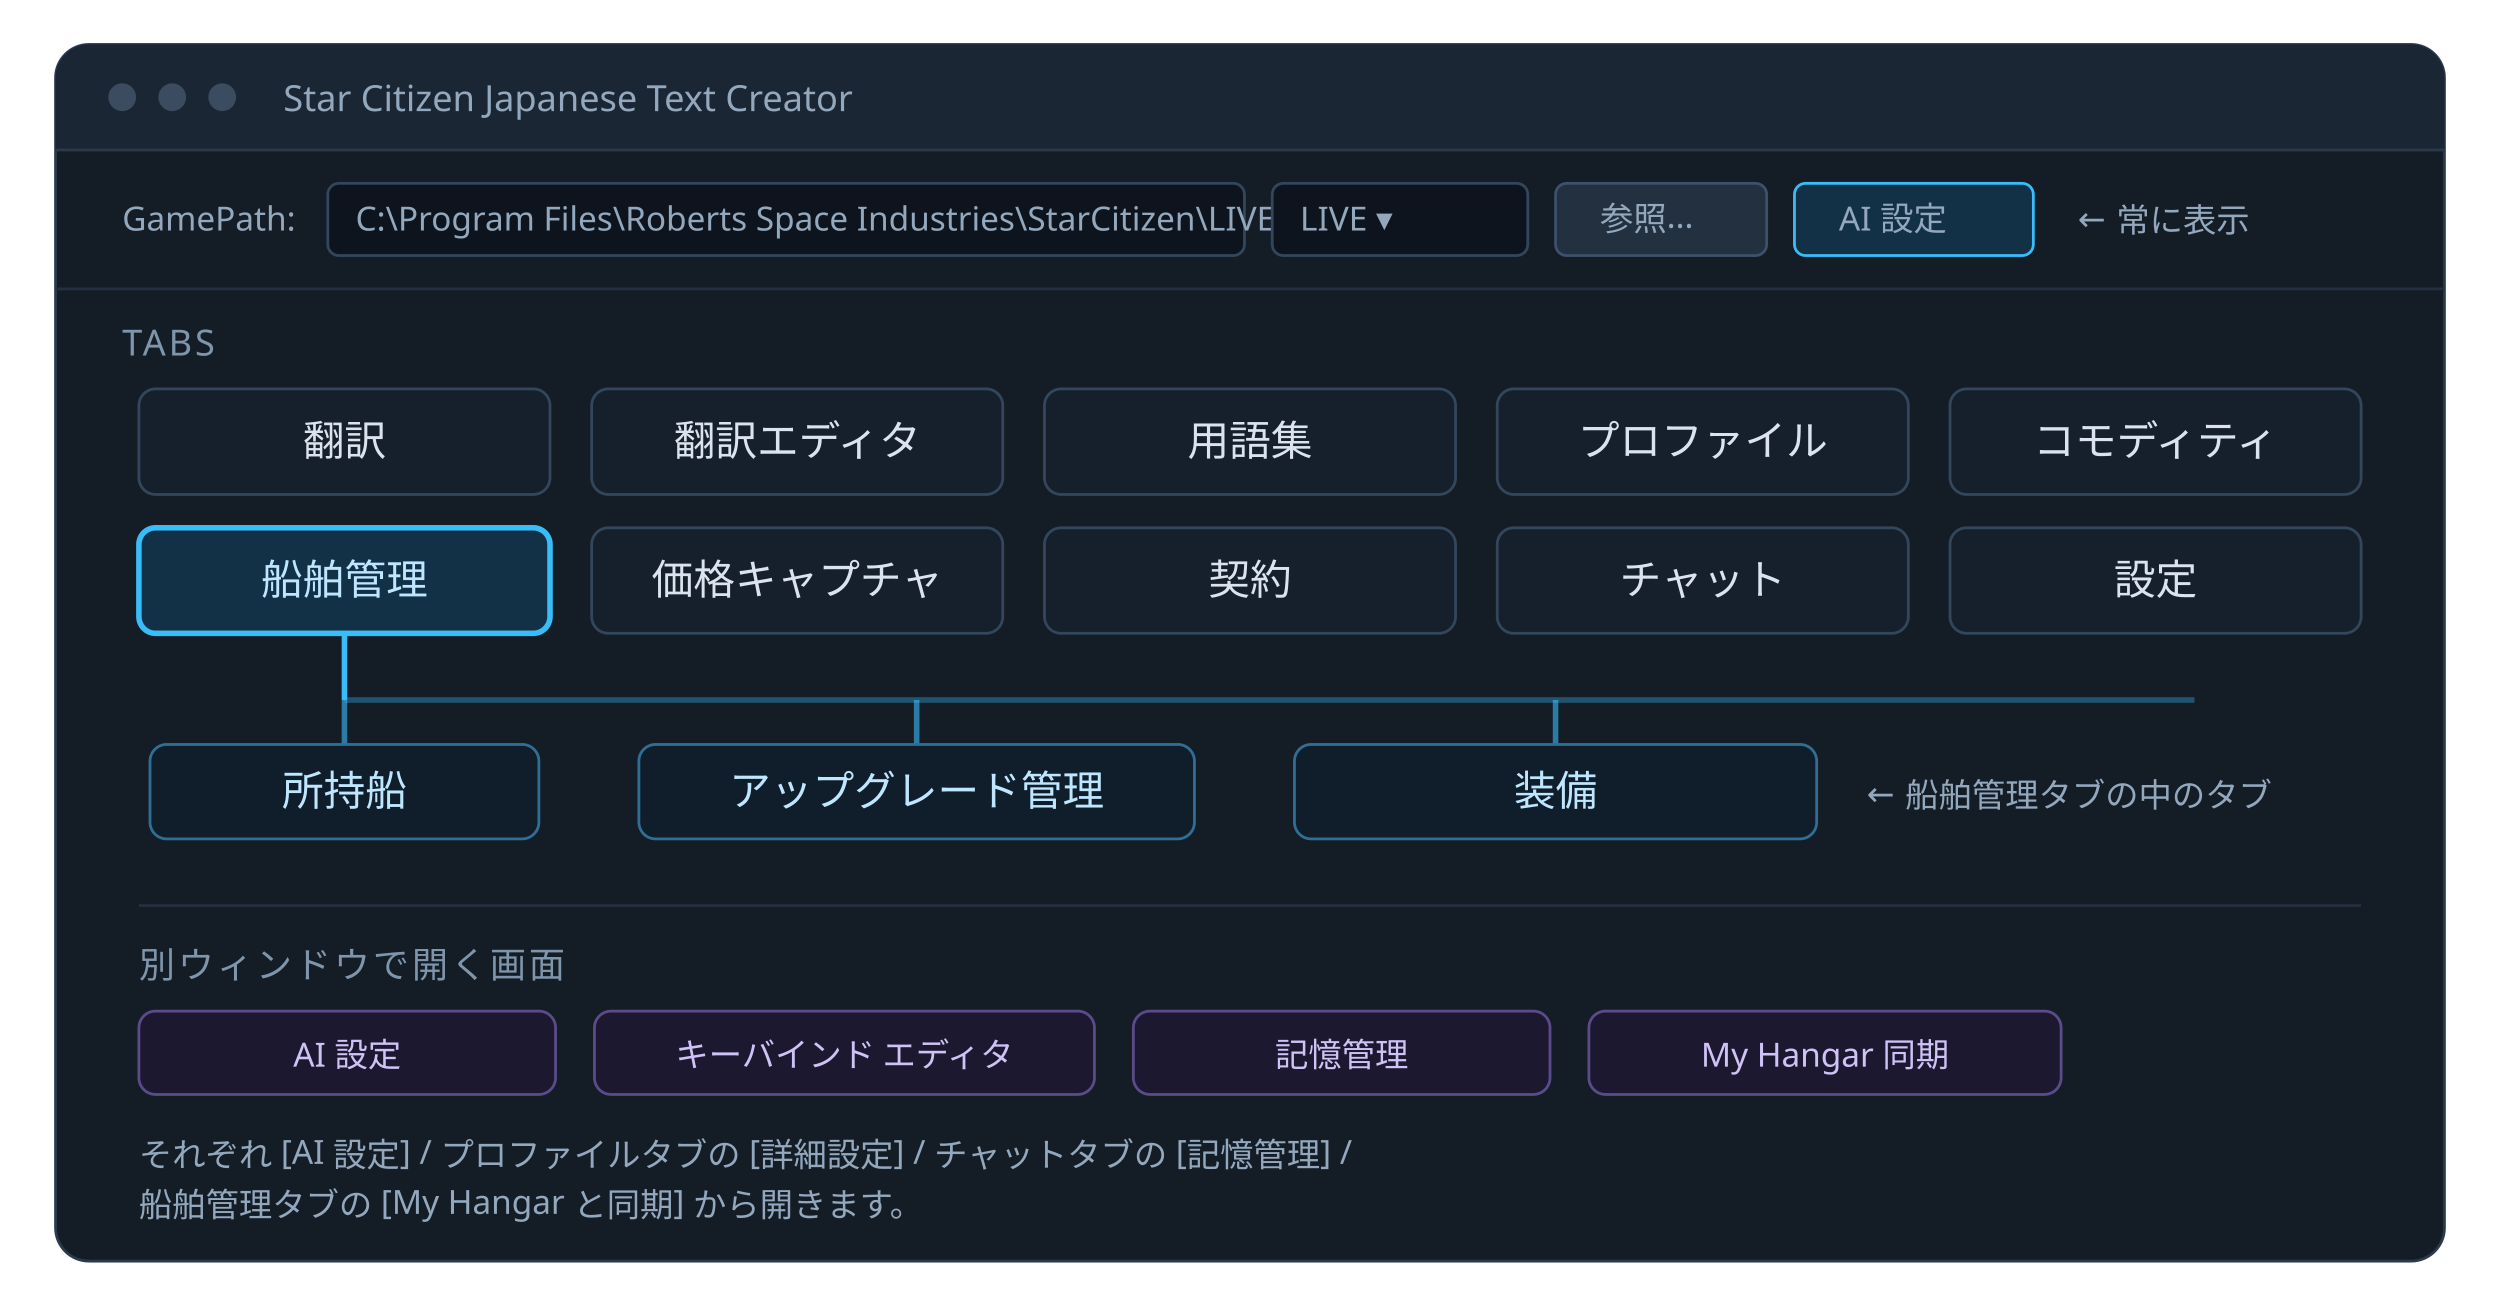
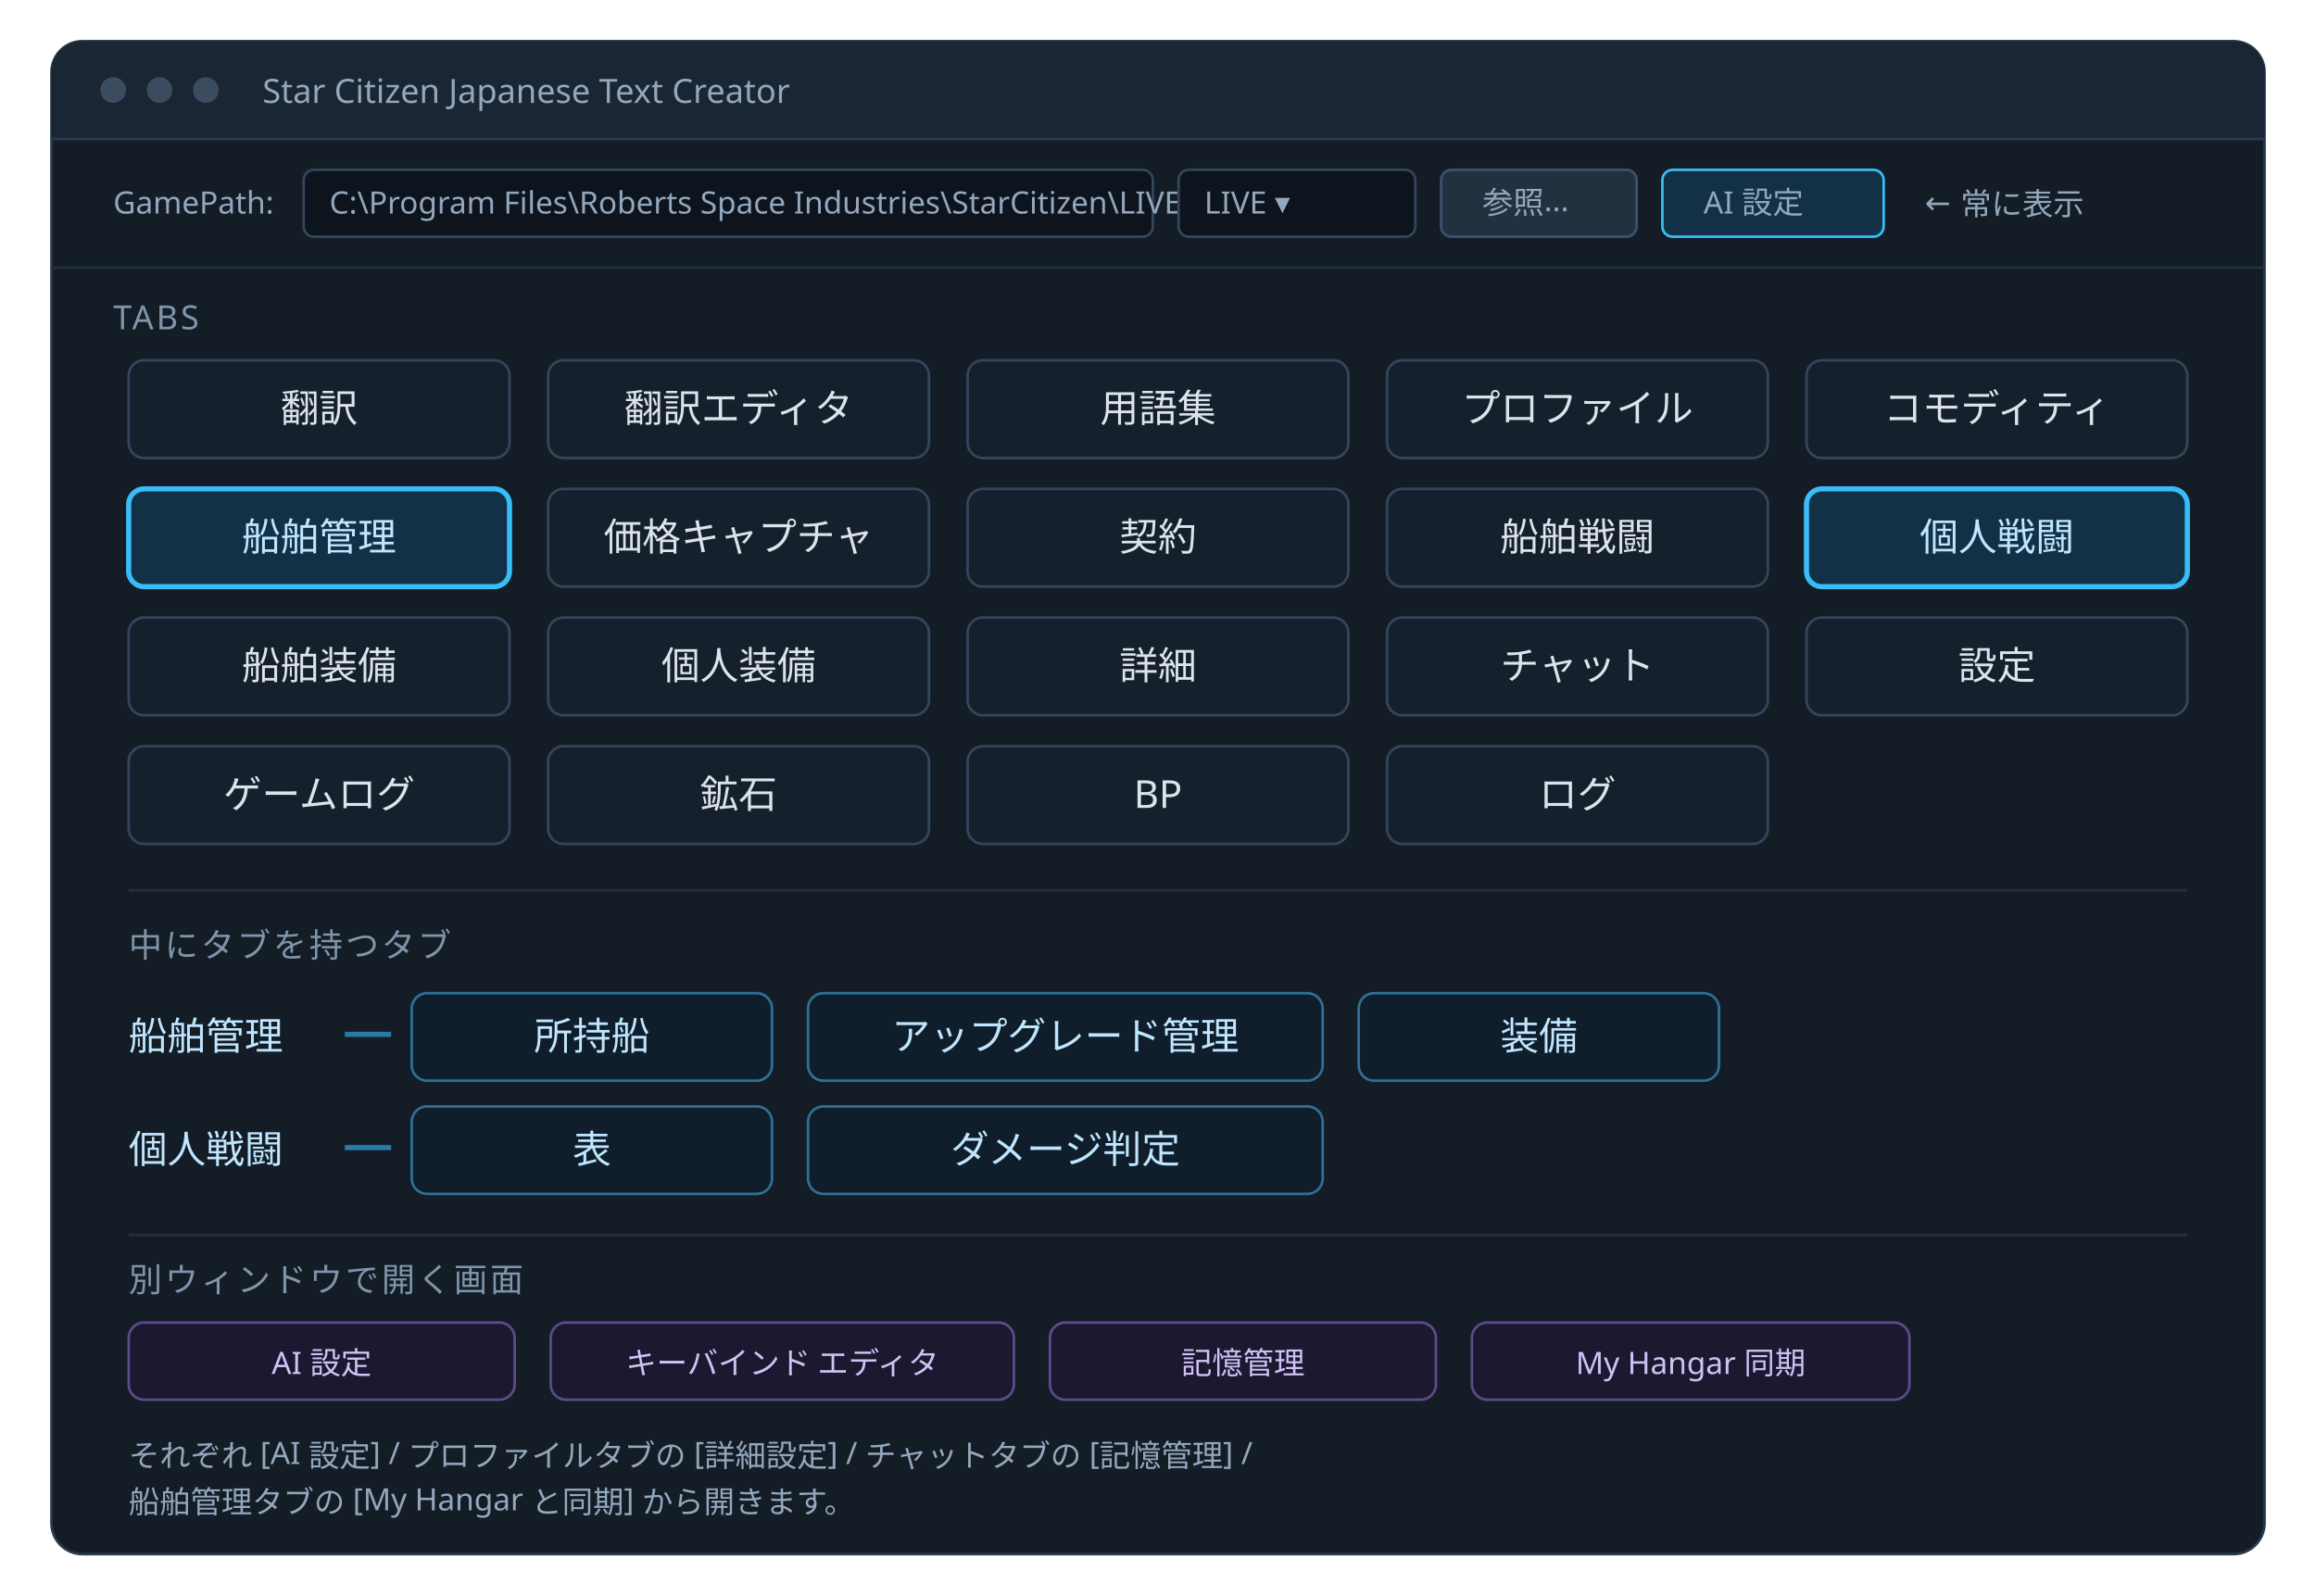
- <svg xmlns="http://www.w3.org/2000/svg" viewBox="0 0 900 470" width="900" height="470" role="img" aria-labelledby="t d">
+ <svg xmlns="http://www.w3.org/2000/svg" viewBox="0 0 900 620" width="900" height="620" role="img" aria-labelledby="t d">
  <style>
    .f { font-family: "Segoe UI","Yu Gothic UI",Meiryo,sans-serif; }
    .lbl { font-size: 15px; fill: #dbe4ee; }
    .sm  { font-size: 12px; fill: #93a7bd; }
    .tt  { font-size: 13px; fill: #93a7bd; }
    .hd  { font-size: 13px; fill: #7f95ab; letter-spacing: .08em; }
  </style>
-   <rect x="20" y="16" width="860" height="438" rx="12" fill="#141c26" stroke="#2a3a4d" />
+   <rect x="20" y="16" width="860" height="588" rx="12" fill="#141c26" stroke="#2a3a4d" />
  <path d="M20 28a12 12 0 0 1 12-12h836a12 12 0 0 1 12 12v26H20z" fill="#1b2634" />
  <circle cx="44" cy="35" r="5" fill="#3b4c60" />
  <circle cx="62" cy="35" r="5" fill="#3b4c60" />
  <circle cx="80" cy="35" r="5" fill="#3b4c60" />
  <text class="f tt" x="102" y="40">Star Citizen Japanese Text Creator</text>
  <line x1="20" y1="54" x2="880" y2="54" stroke="#2a3a4d" />
  <text class="f sm" x="44" y="83">GamePath:</text>
  <rect x="118" y="66" width="330" height="26" rx="4" fill="#0d141d" stroke="#33465c" />
  <text class="f sm" x="128" y="83">C:\Program Files\Roberts Space Industries\StarCitizen\LIVE</text>
  <rect x="458" y="66" width="92" height="26" rx="4" fill="#0d141d" stroke="#33465c" />
  <text class="f sm" x="468" y="83">LIVE ▾</text>
  <rect x="560" y="66" width="76" height="26" rx="4" fill="#22303f" stroke="#3d506d" />
  <text class="f sm" x="576" y="83">参照...</text>
  <rect x="646" y="66" width="86" height="26" rx="4" fill="#123146" stroke="#38bdf8" />
  <text class="f sm" x="662" y="83" fill="#8fd6ff">AI 設定</text>
  <text class="f sm" x="748" y="83" fill="#6f8399">← 常に表示</text>
  <line x1="20" y1="104" x2="880" y2="104" stroke="#22303f" />
  <text class="f hd" x="44" y="128">TABS</text>
  <g class="f lbl">
    <rect x="50" y="140" width="148" height="38" rx="6" fill="#16202c" stroke="#33465c" />
    <text x="124" y="164" text-anchor="middle">翻訳</text>
    <rect x="213" y="140" width="148" height="38" rx="6" fill="#16202c" stroke="#33465c" />
    <text x="287" y="164" text-anchor="middle">翻訳エディタ</text>
    <rect x="376" y="140" width="148" height="38" rx="6" fill="#16202c" stroke="#33465c" />
    <text x="450" y="164" text-anchor="middle">用語集</text>
    <rect x="539" y="140" width="148" height="38" rx="6" fill="#16202c" stroke="#33465c" />
    <text x="613" y="164" text-anchor="middle">プロファイル</text>
    <rect x="702" y="140" width="148" height="38" rx="6" fill="#16202c" stroke="#33465c" />
    <text x="776" y="164" text-anchor="middle">コモディティ</text>
    <rect x="50" y="190" width="148" height="38" rx="6" fill="#123146" stroke="#38bdf8" stroke-width="2" />
    <text x="124" y="214" text-anchor="middle" fill="#bfe6ff">船舶管理</text>
    <rect x="213" y="190" width="148" height="38" rx="6" fill="#16202c" stroke="#33465c" />
    <text x="287" y="214" text-anchor="middle">価格キャプチャ</text>
    <rect x="376" y="190" width="148" height="38" rx="6" fill="#16202c" stroke="#33465c" />
    <text x="450" y="214" text-anchor="middle">契約</text>
    <rect x="539" y="190" width="148" height="38" rx="6" fill="#16202c" stroke="#33465c" />
-     <text x="613" y="214" text-anchor="middle">チャット</text>
-     <rect x="702" y="190" width="148" height="38" rx="6" fill="#16202c" stroke="#33465c" />
-     <text x="776" y="214" text-anchor="middle">設定</text>
+     <text x="613" y="214" text-anchor="middle">船舶戦闘</text>
+     <rect x="702" y="190" width="148" height="38" rx="6" fill="#123146" stroke="#38bdf8" stroke-width="2" />
+     <text x="776" y="214" text-anchor="middle" fill="#bfe6ff">個人戦闘</text>
+     <rect x="50" y="240" width="148" height="38" rx="6" fill="#16202c" stroke="#33465c" />
+     <text x="124" y="264" text-anchor="middle">船舶装備</text>
+     <rect x="213" y="240" width="148" height="38" rx="6" fill="#16202c" stroke="#33465c" />
+     <text x="287" y="264" text-anchor="middle">個人装備</text>
+     <rect x="376" y="240" width="148" height="38" rx="6" fill="#16202c" stroke="#33465c" />
+     <text x="450" y="264" text-anchor="middle">詳細</text>
+     <rect x="539" y="240" width="148" height="38" rx="6" fill="#16202c" stroke="#33465c" />
+     <text x="613" y="264" text-anchor="middle">チャット</text>
+     <rect x="702" y="240" width="148" height="38" rx="6" fill="#16202c" stroke="#33465c" />
+     <text x="776" y="264" text-anchor="middle">設定</text>
+     <rect x="50" y="290" width="148" height="38" rx="6" fill="#16202c" stroke="#33465c" />
+     <text x="124" y="314" text-anchor="middle">ゲームログ</text>
+     <rect x="213" y="290" width="148" height="38" rx="6" fill="#16202c" stroke="#33465c" />
+     <text x="287" y="314" text-anchor="middle">鉱石</text>
+     <rect x="376" y="290" width="148" height="38" rx="6" fill="#16202c" stroke="#33465c" />
+     <text x="450" y="314" text-anchor="middle">BP</text>
+     <rect x="539" y="290" width="148" height="38" rx="6" fill="#16202c" stroke="#33465c" />
+     <text x="613" y="314" text-anchor="middle">ログ</text>
  </g>
-   <path d="M124 228 L124 252" stroke="#38bdf8" stroke-width="2" fill="none" />
-   <path d="M124 252 L790 252" stroke="#38bdf8" stroke-width="2" fill="none" opacity=".35" />
-   <path d="M124 252 L124 268 M330 252 L330 268 M560 252 L560 268" stroke="#38bdf8" stroke-width="2" fill="none" opacity=".6" />
+   <line x1="50" y1="346" x2="850" y2="346" stroke="#22303f" />
+   <text class="f hd" x="50" y="372">中にタブを持つタブ</text>
  <g class="f lbl">
-     <rect x="54" y="268" width="140" height="34" rx="6" fill="#101d2a" stroke="#2f6f96" />
-     <text x="124" y="290" text-anchor="middle" fill="#bfe6ff">所持船</text>
-     <rect x="230" y="268" width="200" height="34" rx="6" fill="#101d2a" stroke="#2f6f96" />
-     <text x="330" y="290" text-anchor="middle" fill="#bfe6ff">アップグレード管理</text>
-     <rect x="466" y="268" width="188" height="34" rx="6" fill="#101d2a" stroke="#2f6f96" />
-     <text x="560" y="290" text-anchor="middle" fill="#bfe6ff">装備</text>
+     <text x="50" y="408" fill="#bfe6ff">船舶管理</text>
+     <rect x="160" y="386" width="140" height="34" rx="6" fill="#101d2a" stroke="#2f6f96" />
+     <text x="230" y="408" text-anchor="middle" fill="#bfe6ff">所持船</text>
+     <rect x="314" y="386" width="200" height="34" rx="6" fill="#101d2a" stroke="#2f6f96" />
+     <text x="414" y="408" text-anchor="middle" fill="#bfe6ff">アップグレード管理</text>
+     <rect x="528" y="386" width="140" height="34" rx="6" fill="#101d2a" stroke="#2f6f96" />
+     <text x="598" y="408" text-anchor="middle" fill="#bfe6ff">装備</text>
+     <text x="50" y="452" fill="#bfe6ff">個人戦闘</text>
+     <rect x="160" y="430" width="140" height="34" rx="6" fill="#101d2a" stroke="#2f6f96" />
+     <text x="230" y="452" text-anchor="middle" fill="#bfe6ff">表</text>
+     <rect x="314" y="430" width="200" height="34" rx="6" fill="#101d2a" stroke="#2f6f96" />
+     <text x="414" y="452" text-anchor="middle" fill="#bfe6ff">ダメージ判定</text>
  </g>
-   <text class="f sm" x="672" y="290">← 船舶管理タブの中のタブ</text>
-   <line x1="50" y1="326" x2="850" y2="326" stroke="#22303f" />
-   <text class="f hd" x="50" y="352">別ウィンドウで開く画面</text>
+   <path d="M134 402 L152 402 M134 446 L152 446" stroke="#38bdf8" stroke-width="2" fill="none" opacity=".6" />
+   <line x1="50" y1="480" x2="850" y2="480" stroke="#22303f" />
+   <text class="f hd" x="50" y="502">別ウィンドウで開く画面</text>
  <g class="f sm">
-     <rect x="50" y="364" width="150" height="30" rx="6" fill="#1c1830" stroke="#5b4b8a" />
-     <text x="125" y="384" text-anchor="middle" fill="#cfc2f5">AI 設定</text>
-     <rect x="214" y="364" width="180" height="30" rx="6" fill="#1c1830" stroke="#5b4b8a" />
-     <text x="304" y="384" text-anchor="middle" fill="#cfc2f5">キーバインド エディタ</text>
-     <rect x="408" y="364" width="150" height="30" rx="6" fill="#1c1830" stroke="#5b4b8a" />
-     <text x="483" y="384" text-anchor="middle" fill="#cfc2f5">記憶管理</text>
-     <rect x="572" y="364" width="170" height="30" rx="6" fill="#1c1830" stroke="#5b4b8a" />
-     <text x="657" y="384" text-anchor="middle" fill="#cfc2f5">My Hangar 同期</text>
+     <rect x="50" y="514" width="150" height="30" rx="6" fill="#1c1830" stroke="#5b4b8a" />
+     <text x="125" y="534" text-anchor="middle" fill="#cfc2f5">AI 設定</text>
+     <rect x="214" y="514" width="180" height="30" rx="6" fill="#1c1830" stroke="#5b4b8a" />
+     <text x="304" y="534" text-anchor="middle" fill="#cfc2f5">キーバインド エディタ</text>
+     <rect x="408" y="514" width="150" height="30" rx="6" fill="#1c1830" stroke="#5b4b8a" />
+     <text x="483" y="534" text-anchor="middle" fill="#cfc2f5">記憶管理</text>
+     <rect x="572" y="514" width="170" height="30" rx="6" fill="#1c1830" stroke="#5b4b8a" />
+     <text x="657" y="534" text-anchor="middle" fill="#cfc2f5">My Hangar 同期</text>
  </g>
  <g class="f sm">
-     <text x="50" y="420">それぞれ [AI 設定] / プロファイルタブの [詳細設定] / チャットタブの [記憶管理] /</text>
-     <text x="50" y="438">船舶管理タブの [My Hangar と同期] から開きます。</text>
+     <text x="50" y="570">それぞれ [AI 設定] / プロファイルタブの [詳細設定] / チャットタブの [記憶管理] /</text>
+     <text x="50" y="588">船舶管理タブの [My Hangar と同期] から開きます。</text>
  </g>
</svg>
